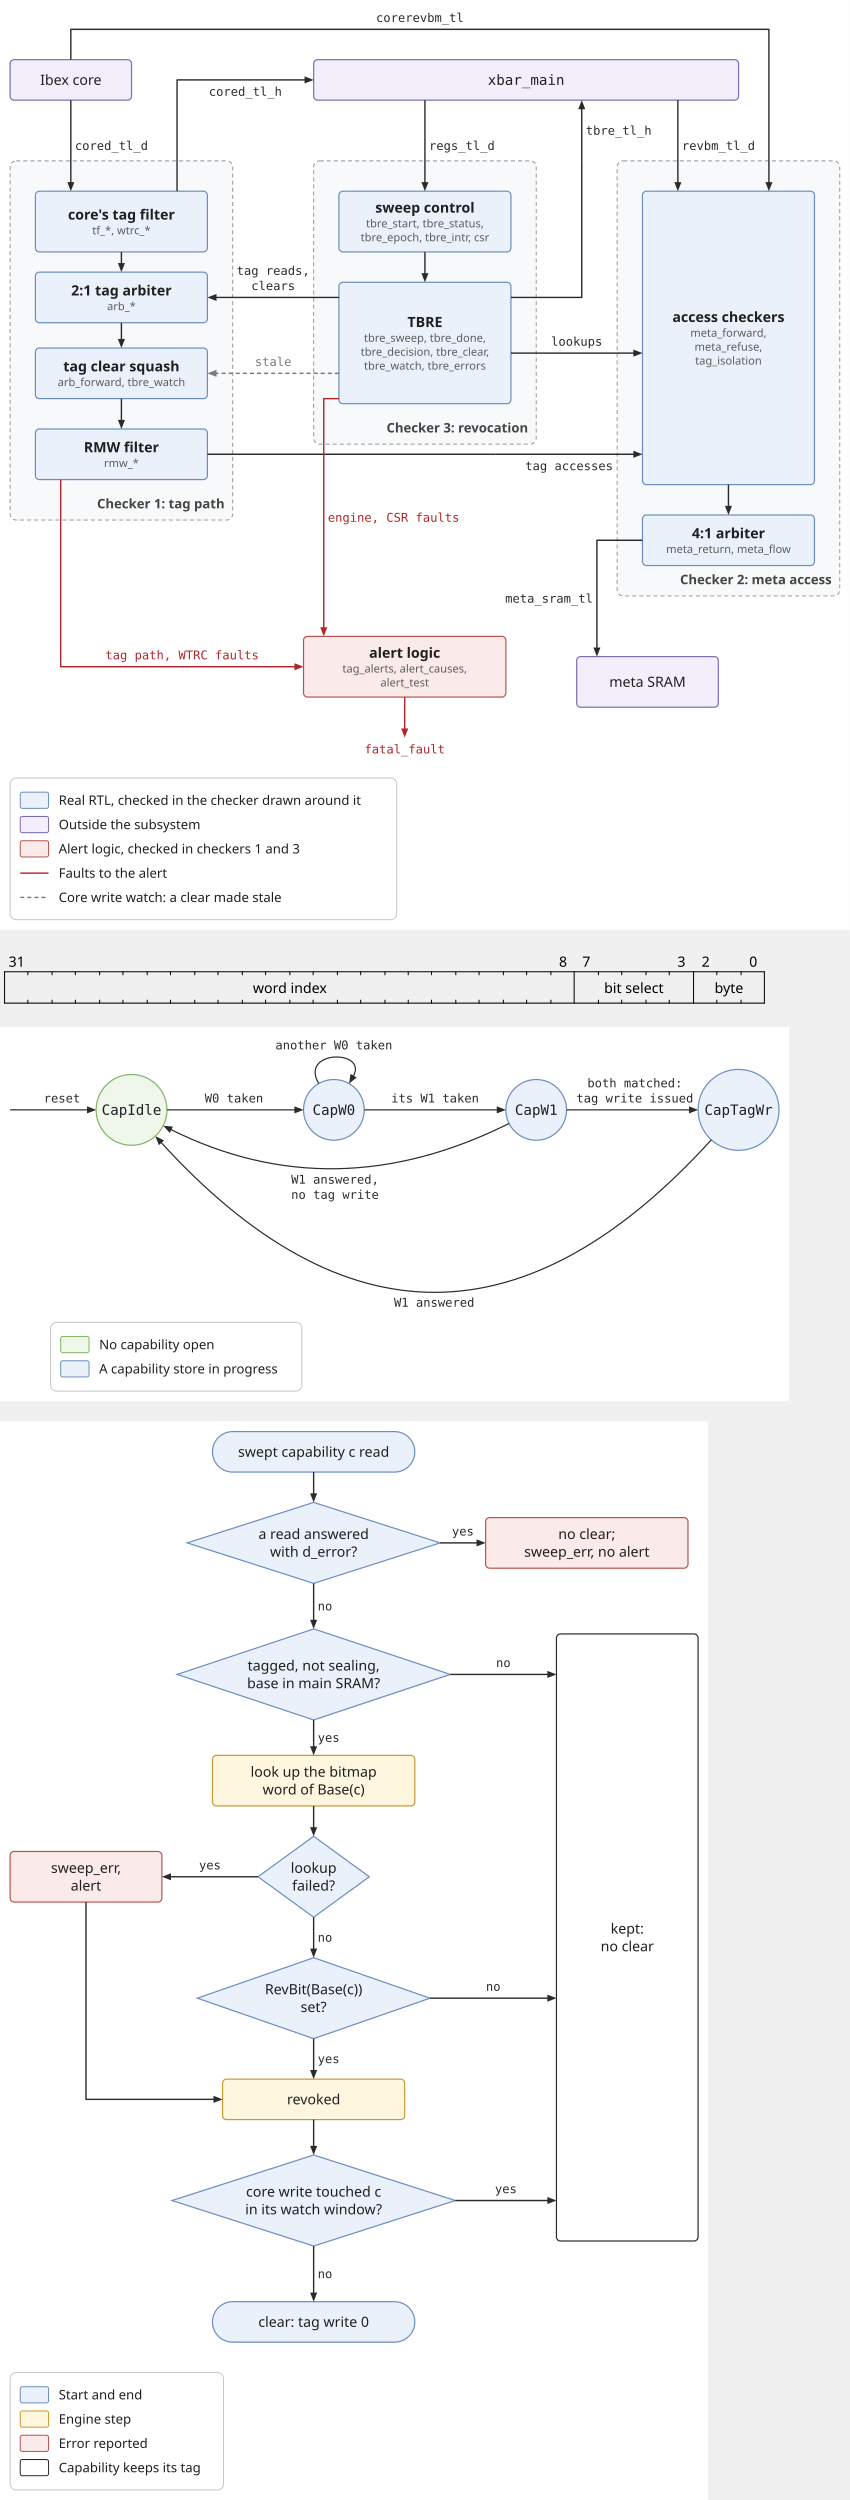
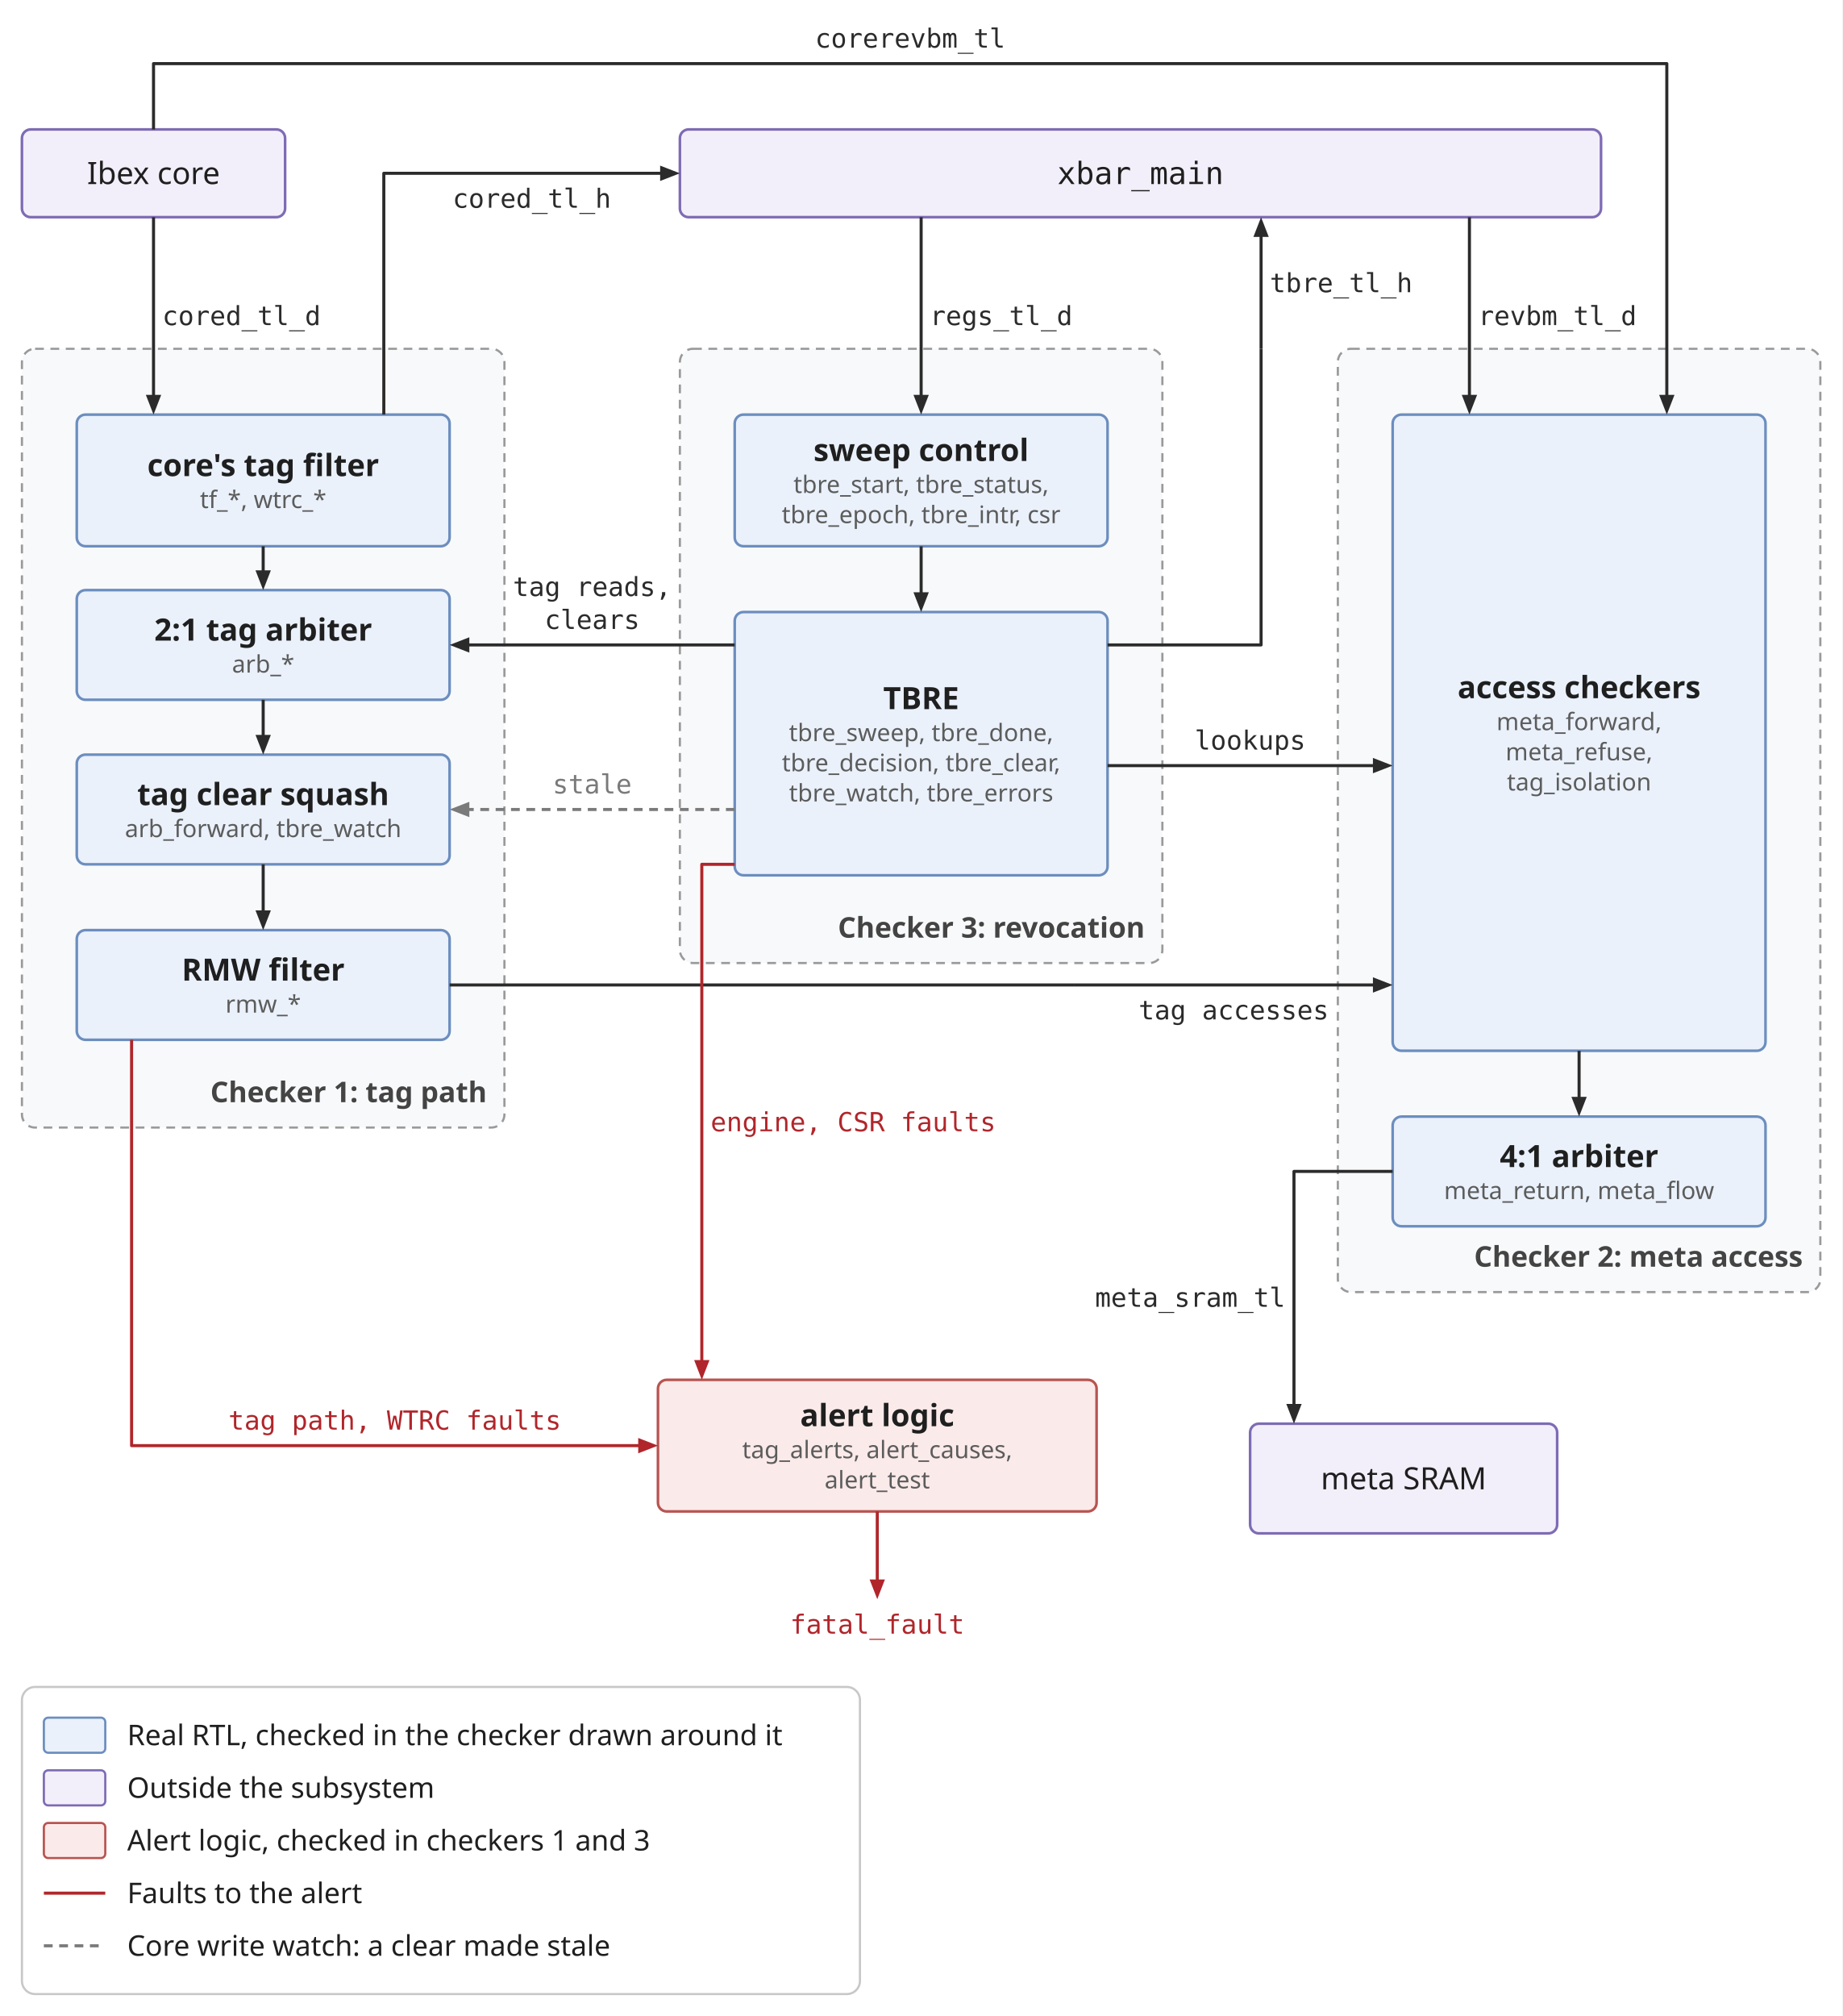
- <svg xmlns="http://www.w3.org/2000/svg" width="840" height="2471" viewBox="0 0 840 2471">
+ <svg xmlns="http://www.w3.org/2000/svg" width="840" height="919" viewBox="0 0 840 919">
  <view id="fig1" viewBox="0 0 840 919" />
-   <view id="fig2" viewBox="0 939 760 56" />
-   <view id="fig3" viewBox="0 1015 780 370" />
-   <view id="fig4" viewBox="0 1405 700 1066" />
  <svg x="0" y="0" width="840" height="919" viewBox="-10 -59 840 919" font-family="sans-serif" font-size="14" fill="#1f1f1f">
    <rect x="-10" y="-59" width="840" height="919" fill="#ffffff" />
    <rect x="0" y="100" width="220" height="355" rx="6" fill="#f8f9fa" stroke="#9a9a9a" stroke-width="1" stroke-dasharray="4 3" />
    <rect x="300" y="100" width="220" height="280" rx="6" fill="#f8f9fa" stroke="#9a9a9a" stroke-width="1" stroke-dasharray="4 3" />
    <rect x="600" y="100" width="220" height="430" rx="6" fill="#f8f9fa" stroke="#9a9a9a" stroke-width="1" stroke-dasharray="4 3" />
    <rect x="0" y="710" width="382.1" height="140" rx="6" fill="#ffffff" stroke="#c8c8c8" stroke-width="1" />
    <rect x="0" y="0" width="120" height="40" rx="4" fill="#f3effa" stroke="#7e6bb5" stroke-width="1.2" />
    <text x="60" y="24.9" font-size="14" text-anchor="middle">Ibex core</text>
    <rect x="300" y="0" width="420" height="40" rx="4" fill="#f3effa" stroke="#7e6bb5" stroke-width="1.2" />
    <text x="510" y="24.9" font-size="14" font-family="monospace" text-anchor="middle">xbar_main</text>
    <rect x="25" y="130" width="170" height="60" rx="4" fill="#eaf1fb" stroke="#6c8ebf" stroke-width="1.2" />
    <text x="110" y="158.03" font-size="14" font-weight="bold" text-anchor="middle">core's tag filter</text>
    <text x="110" y="172.6" font-size="11" fill="#5c5c5c" text-anchor="middle">tf_*, wtrc_*</text>
    <rect x="25" y="210" width="170" height="50" rx="4" fill="#eaf1fb" stroke="#6c8ebf" stroke-width="1.2" />
    <text x="110" y="233.03" font-size="14" font-weight="bold" text-anchor="middle">2:1 tag arbiter</text>
    <text x="110" y="247.6" font-size="11" fill="#5c5c5c" text-anchor="middle">arb_*</text>
    <rect x="25" y="285" width="170" height="50" rx="4" fill="#eaf1fb" stroke="#6c8ebf" stroke-width="1.2" />
    <text x="110" y="308.02" font-size="14" font-weight="bold" text-anchor="middle">tag clear squash</text>
    <text x="110" y="322.6" font-size="11" fill="#5c5c5c" text-anchor="middle">arb_forward, tbre_watch</text>
    <rect x="25" y="365" width="170" height="50" rx="4" fill="#eaf1fb" stroke="#6c8ebf" stroke-width="1.2" />
    <text x="110" y="388.02" font-size="14" font-weight="bold" text-anchor="middle">RMW filter</text>
    <text x="110" y="402.6" font-size="11" fill="#5c5c5c" text-anchor="middle">rmw_*</text>
    <rect x="325" y="130" width="170" height="60" rx="4" fill="#eaf1fb" stroke="#6c8ebf" stroke-width="1.2" />
    <text x="410" y="151.15" font-size="14" font-weight="bold" text-anchor="middle">sweep control</text>
    <text x="410" y="165.72" font-size="11" fill="#5c5c5c" text-anchor="middle">tbre_start, tbre_status,</text>
    <text x="410" y="179.47" font-size="11" fill="#5c5c5c" text-anchor="middle">tbre_epoch, tbre_intr, csr</text>
    <rect x="325" y="220" width="170" height="120" rx="4" fill="#eaf1fb" stroke="#6c8ebf" stroke-width="1.2" />
    <text x="410" y="264.27" font-size="14" font-weight="bold" text-anchor="middle">TBRE</text>
    <text x="410" y="278.85" font-size="11" fill="#5c5c5c" text-anchor="middle">tbre_sweep, tbre_done,</text>
    <text x="410" y="292.6" font-size="11" fill="#5c5c5c" text-anchor="middle">tbre_decision, tbre_clear,</text>
    <text x="410" y="306.35" font-size="11" fill="#5c5c5c" text-anchor="middle">tbre_watch, tbre_errors</text>
    <rect x="625" y="130" width="170" height="290" rx="4" fill="#eaf1fb" stroke="#6c8ebf" stroke-width="1.2" />
    <text x="710" y="259.27" font-size="14" font-weight="bold" text-anchor="middle">access checkers</text>
    <text x="710" y="273.85" font-size="11" fill="#5c5c5c" text-anchor="middle">meta_forward,</text>
    <text x="710" y="287.6" font-size="11" fill="#5c5c5c" text-anchor="middle">meta_refuse,</text>
    <text x="710" y="301.35" font-size="11" fill="#5c5c5c" text-anchor="middle">tag_isolation</text>
    <rect x="625" y="450" width="170" height="50" rx="4" fill="#eaf1fb" stroke="#6c8ebf" stroke-width="1.2" />
    <text x="710" y="473.02" font-size="14" font-weight="bold" text-anchor="middle">4:1 arbiter</text>
    <text x="710" y="487.6" font-size="11" fill="#5c5c5c" text-anchor="middle">meta_return, meta_flow</text>
    <rect x="560" y="590" width="140" height="50" rx="4" fill="#f3effa" stroke="#7e6bb5" stroke-width="1.2" />
    <text x="630" y="619.9" font-size="14" text-anchor="middle">meta SRAM</text>
    <rect x="290" y="570" width="200" height="60" rx="4" fill="#fbeaea" stroke="#b85450" stroke-width="1.2" />
    <text x="390" y="591.15" font-size="14" font-weight="bold" text-anchor="middle">alert logic</text>
    <text x="390" y="605.73" font-size="11" fill="#5c5c5c" text-anchor="middle">tag_alerts, alert_causes,</text>
    <text x="390" y="619.48" font-size="11" fill="#5c5c5c" text-anchor="middle">alert_test</text>
    <polygon points="60,130 56.5,121 63.5,121" fill="#2b2b2b" />
    <polyline points="60,40 60,122" fill="none" stroke="#2b2b2b" stroke-width="1.4" stroke-linejoin="round" />
    <polygon points="300,20 291,23.5 291,16.5" fill="#2b2b2b" />
    <polyline points="165,130 165,20 292,20" fill="none" stroke="#2b2b2b" stroke-width="1.4" stroke-linejoin="round" />
    <polygon points="110,210 106.5,201 113.5,201" fill="#2b2b2b" />
    <polyline points="110,190 110,202" fill="none" stroke="#2b2b2b" stroke-width="1.4" stroke-linejoin="round" />
    <polygon points="110,285 106.5,276 113.5,276" fill="#2b2b2b" />
    <polyline points="110,260 110,277" fill="none" stroke="#2b2b2b" stroke-width="1.4" stroke-linejoin="round" />
    <polygon points="110,365 106.5,356 113.5,356" fill="#2b2b2b" />
    <polyline points="110,335 110,357" fill="none" stroke="#2b2b2b" stroke-width="1.4" stroke-linejoin="round" />
    <polygon points="410,130 406.5,121 413.5,121" fill="#2b2b2b" />
    <polyline points="410,40 410,122" fill="none" stroke="#2b2b2b" stroke-width="1.4" stroke-linejoin="round" />
    <polygon points="410,220 406.5,211 413.5,211" fill="#2b2b2b" />
    <polyline points="410,190 410,212" fill="none" stroke="#2b2b2b" stroke-width="1.4" stroke-linejoin="round" />
    <polyline points="495,235 565,235 565,100" fill="none" stroke="#2b2b2b" stroke-width="1.4" stroke-linejoin="round" />
    <polygon points="565,40 568.5,49 561.5,49" fill="#2b2b2b" />
    <polyline points="565,100 565,48" fill="none" stroke="#2b2b2b" stroke-width="1.4" stroke-linejoin="round" />
    <polygon points="195,235 204,231.5 204,238.5" fill="#2b2b2b" />
    <polyline points="325,235 203,235" fill="none" stroke="#2b2b2b" stroke-width="1.4" stroke-linejoin="round" />
    <polygon points="195,310 204,306.5 204,313.5" fill="#7a7a7a" />
    <polyline points="325,310 203,310" fill="none" stroke="#7a7a7a" stroke-width="1.4" stroke-dasharray="4 3" stroke-linejoin="round" />
    <polygon points="750,130 746.5,121 753.5,121" fill="#2b2b2b" />
    <polyline points="60,0 60,-30 750,-30 750,122" fill="none" stroke="#2b2b2b" stroke-width="1.4" stroke-linejoin="round" />
    <polygon points="660,130 656.5,121 663.5,121" fill="#2b2b2b" />
    <polyline points="660,40 660,122" fill="none" stroke="#2b2b2b" stroke-width="1.4" stroke-linejoin="round" />
    <polygon points="625,290 616,293.5 616,286.5" fill="#2b2b2b" />
    <polyline points="495,290 617,290" fill="none" stroke="#2b2b2b" stroke-width="1.4" stroke-linejoin="round" />
    <polyline points="195,390 480,390" fill="none" stroke="#2b2b2b" stroke-width="1.4" stroke-linejoin="round" />
    <polygon points="625,390 616,393.5 616,386.5" fill="#2b2b2b" />
    <polyline points="480,390 617,390" fill="none" stroke="#2b2b2b" stroke-width="1.4" stroke-linejoin="round" />
    <polygon points="710,450 706.5,441 713.5,441" fill="#2b2b2b" />
    <polyline points="710,420 710,442" fill="none" stroke="#2b2b2b" stroke-width="1.4" stroke-linejoin="round" />
    <polygon points="580,590 576.5,581 583.5,581" fill="#2b2b2b" />
    <polyline points="625,475 580,475 580,582" fill="none" stroke="#2b2b2b" stroke-width="1.4" stroke-linejoin="round" />
    <polygon points="310,570 306.5,561 313.5,561" fill="#b0262b" />
    <polyline points="325,335 310,335 310,562" fill="none" stroke="#b0262b" stroke-width="1.4" stroke-linejoin="round" />
    <polygon points="290,600 281,603.5 281,596.5" fill="#b0262b" />
    <polyline points="50,415 50,600 282,600" fill="none" stroke="#b0262b" stroke-width="1.4" stroke-linejoin="round" />
    <polygon points="390,670 386.5,661 393.5,661" fill="#b0262b" />
    <polyline points="390,630 390,662" fill="none" stroke="#b0262b" stroke-width="1.4" stroke-linejoin="round" />
    <rect x="10" y="724" width="28" height="16" rx="2" fill="#eaf1fb" stroke="#6c8ebf" stroke-width="1" />
    <rect x="10" y="748" width="28" height="16" rx="2" fill="#f3effa" stroke="#7e6bb5" stroke-width="1" />
    <rect x="10" y="772" width="28" height="16" rx="2" fill="#fbeaea" stroke="#b85450" stroke-width="1" />
    <line x1="10" y1="804" x2="38" y2="804" fill="none" stroke="#b0262b" stroke-width="1.4" />
    <line x1="10" y1="828" x2="38" y2="828" fill="none" stroke="#7a7a7a" stroke-width="1.4" stroke-dasharray="4 3" />
    <text x="212" y="443.43" font-size="13" font-weight="bold" fill="#444444" text-anchor="end">Checker 1: tag path</text>
    <text x="512" y="368.43" font-size="13" font-weight="bold" fill="#444444" text-anchor="end">Checker 3: revocation</text>
    <text x="812" y="518.42" font-size="13" font-weight="bold" fill="#444444" text-anchor="end">Checker 2: meta access</text>
    <text x="64" y="89.2" font-size="12" font-family="monospace" fill="#2b2b2b">cored_tl_d</text>
    <text x="232.5" y="35.7" font-size="12" font-family="monospace" fill="#2b2b2b" text-anchor="middle">cored_tl_h</text>
    <text x="414" y="89.2" font-size="12" font-family="monospace" fill="#2b2b2b">regs_tl_d</text>
    <text x="569" y="74.2" font-size="12" font-family="monospace" fill="#2b2b2b">tbre_tl_h</text>
    <text x="260" y="212.7" font-size="12" font-family="monospace" fill="#2b2b2b" text-anchor="middle">tag reads,</text>
    <text x="260" y="227.7" font-size="12" font-family="monospace" fill="#2b2b2b" text-anchor="middle">clears</text>
    <text x="260" y="302.7" font-size="12" font-family="monospace" fill="#7a7a7a" text-anchor="middle">stale</text>
    <text x="405" y="-37.3" font-size="12" font-family="monospace" fill="#2b2b2b" text-anchor="middle">corerevbm_tl</text>
    <text x="664" y="89.2" font-size="12" font-family="monospace" fill="#2b2b2b">revbm_tl_d</text>
    <text x="560" y="282.7" font-size="12" font-family="monospace" fill="#2b2b2b" text-anchor="middle">lookups</text>
    <text x="552.5" y="405.7" font-size="12" font-family="monospace" fill="#2b2b2b" text-anchor="middle">tag accesses</text>
    <text x="576" y="536.7" font-size="12" font-family="monospace" fill="#2b2b2b" text-anchor="end">meta_sram_tl</text>
    <text x="314" y="456.7" font-size="12" font-family="monospace" fill="#b0262b">engine, CSR faults</text>
    <text x="170" y="592.7" font-size="12" font-family="monospace" fill="#b0262b" text-anchor="middle">tag path, WTRC faults</text>
    <text x="390" y="685.7" font-size="12" font-family="monospace" fill="#b0262b" text-anchor="middle">fatal_fault</text>
    <text x="48" y="736.55" font-size="13">Real RTL, checked in the checker drawn around it</text>
    <text x="48" y="760.55" font-size="13">Outside the subsystem</text>
    <text x="48" y="784.55" font-size="13">Alert logic, checked in checkers 1 and 3</text>
    <text x="48" y="808.55" font-size="13">Faults to the alert</text>
    <text x="48" y="832.55" font-size="13">Core write watch: a clear made stale</text>
  </svg>
-   <svg x="0" y="939" width="760" height="56" viewBox="0 0 760 56" class="WaveDrom">
-     <g transform="translate(0.5,0.5)" text-anchor="middle" font-size="14" font-family="sans-serif" font-weight="normal">
-       <g transform="translate(4,21)">
-         <g stroke="black" stroke-width="1" stroke-linecap="round">
-           <line x2="751" />
-           <line y2="31" />
-           <line x2="751" y1="31" y2="31" />
-           <line x1="751" x2="751" y2="31" />
-           <line x1="728" x2="728" y2="3" />
-           <line x1="728" x2="728" y1="31" y2="28" />
-           <line x1="704" x2="704" y2="3" />
-           <line x1="704" x2="704" y1="31" y2="28" />
-           <line x1="681" x2="681" y2="31" />
-           <line x1="657" x2="657" y2="3" />
-           <line x1="657" x2="657" y1="31" y2="28" />
-           <line x1="634" x2="634" y2="3" />
-           <line x1="634" x2="634" y1="31" y2="28" />
-           <line x1="610" x2="610" y2="3" />
-           <line x1="610" x2="610" y1="31" y2="28" />
-           <line x1="587" x2="587" y2="3" />
-           <line x1="587" x2="587" y1="31" y2="28" />
-           <line x1="563" x2="563" y2="31" />
-           <line x1="540" x2="540" y2="3" />
-           <line x1="540" x2="540" y1="31" y2="28" />
-           <line x1="516" x2="516" y2="3" />
-           <line x1="516" x2="516" y1="31" y2="28" />
-           <line x1="493" x2="493" y2="3" />
-           <line x1="493" x2="493" y1="31" y2="28" />
-           <line x1="469" x2="469" y2="3" />
-           <line x1="469" x2="469" y1="31" y2="28" />
-           <line x1="446" x2="446" y2="3" />
-           <line x1="446" x2="446" y1="31" y2="28" />
-           <line x1="422" x2="422" y2="3" />
-           <line x1="422" x2="422" y1="31" y2="28" />
-           <line x1="399" x2="399" y2="3" />
-           <line x1="399" x2="399" y1="31" y2="28" />
-           <line x1="376" x2="376" y2="3" />
-           <line x1="376" x2="376" y1="31" y2="28" />
-           <line x1="352" x2="352" y2="3" />
-           <line x1="352" x2="352" y1="31" y2="28" />
-           <line x1="329" x2="329" y2="3" />
-           <line x1="329" x2="329" y1="31" y2="28" />
-           <line x1="305" x2="305" y2="3" />
-           <line x1="305" x2="305" y1="31" y2="28" />
-           <line x1="282" x2="282" y2="3" />
-           <line x1="282" x2="282" y1="31" y2="28" />
-           <line x1="258" x2="258" y2="3" />
-           <line x1="258" x2="258" y1="31" y2="28" />
-           <line x1="235" x2="235" y2="3" />
-           <line x1="235" x2="235" y1="31" y2="28" />
-           <line x1="211" x2="211" y2="3" />
-           <line x1="211" x2="211" y1="31" y2="28" />
-           <line x1="188" x2="188" y2="3" />
-           <line x1="188" x2="188" y1="31" y2="28" />
-           <line x1="164" x2="164" y2="3" />
-           <line x1="164" x2="164" y1="31" y2="28" />
-           <line x1="141" x2="141" y2="3" />
-           <line x1="141" x2="141" y1="31" y2="28" />
-           <line x1="117" x2="117" y2="3" />
-           <line x1="117" x2="117" y1="31" y2="28" />
-           <line x1="94" x2="94" y2="3" />
-           <line x1="94" x2="94" y1="31" y2="28" />
-           <line x1="70" x2="70" y2="3" />
-           <line x1="70" x2="70" y1="31" y2="28" />
-           <line x1="47" x2="47" y2="3" />
-           <line x1="47" x2="47" y1="31" y2="28" />
-           <line x1="23" x2="23" y2="3" />
-           <line x1="23" x2="23" y1="31" y2="28" />
-         </g>
-         <g>
-           <g />
-           <g transform="translate(12,-11)">
-             <g transform="translate(728)">
-               <text y="6">0</text>
-             </g>
-             <g transform="translate(681)">
-               <text y="6">2</text>
-             </g>
-             <g transform="translate(657)">
-               <text y="6">3</text>
-             </g>
-             <g transform="translate(563)">
-               <text y="6">7</text>
-             </g>
-             <g transform="translate(540)">
-               <text y="6">8</text>
-             </g>
-             <g transform="translate(0)">
-               <text y="6">31</text>
-             </g>
-           </g>
-           <g transform="translate(12,15)">
-             <g transform="translate(704)">
-               <text y="6">
-                 <tspan>byte</tspan>
-               </text>
-             </g>
-             <g transform="translate(610)">
-               <text y="6">
-                 <tspan>bit select</tspan>
-               </text>
-             </g>
-             <g transform="translate(270)">
-               <text y="6">
-                 <tspan>word index</tspan>
-               </text>
-             </g>
-           </g>
-           <g transform="translate(12,39)" />
-         </g>
-       </g>
-     </g>
-   </svg>
-   <svg x="0" y="1015" width="780" height="370" viewBox="-50 38 780 370" font-family="sans-serif" font-size="14" fill="#1f1f1f">
-     <rect x="-50" y="38" width="780" height="370" fill="#ffffff" />
-     <rect x="0" y="330" width="248.37" height="68" rx="6" fill="#ffffff" stroke="#c8c8c8" stroke-width="1" />
-     <circle cx="80" cy="120" r="35" fill="#eef7ea" stroke="#82b366" stroke-width="1.2" />
-     <text x="80" y="124.9" font-size="14" font-family="monospace" text-anchor="middle">CapIdle</text>
-     <circle cx="280" cy="120" r="30" fill="#eaf1fb" stroke="#6c8ebf" stroke-width="1.2" />
-     <text x="280" y="124.9" font-size="14" font-family="monospace" text-anchor="middle">CapW0</text>
-     <circle cx="480" cy="120" r="30" fill="#eaf1fb" stroke="#6c8ebf" stroke-width="1.2" />
-     <text x="480" y="124.9" font-size="14" font-family="monospace" text-anchor="middle">CapW1</text>
-     <circle cx="680" cy="120" r="40" fill="#eaf1fb" stroke="#6c8ebf" stroke-width="1.2" />
-     <text x="680" y="124.9" font-size="14" font-family="monospace" text-anchor="middle">CapTagWr</text>
-     <path d="M -40 120 Q 20 120 37 120" fill="none" stroke="#2b2b2b" stroke-width="1.2" />
-     <polygon points="45,120 36,123.5 36,116.5" fill="#2b2b2b" />
-     <path d="M 115 120 Q 180 120 242 120" fill="none" stroke="#2b2b2b" stroke-width="1.2" />
-     <polygon points="250,120 241,123.5 241,116.5" fill="#2b2b2b" />
-     <path d="M 310 120 Q 380 120 442 120" fill="none" stroke="#2b2b2b" stroke-width="1.2" />
-     <polygon points="450,120 441,123.5 441,116.5" fill="#2b2b2b" />
-     <path d="M 510 120 Q 580 120 632 120" fill="none" stroke="#2b2b2b" stroke-width="1.2" />
-     <polygon points="640,120 631,123.5 631,116.5" fill="#2b2b2b" />
-     <path d="M 453.17 133.42 Q 280 220 118.46 139.23" fill="none" stroke="#2b2b2b" stroke-width="1.2" />
-     <polygon points="111.3,135.65 120.92,136.55 117.79,142.81" fill="#2b2b2b" />
-     <path d="M 653.09 149.6 Q 380 450 108.92 151.82" fill="none" stroke="#2b2b2b" stroke-width="1.2" />
-     <polygon points="103.54,145.9 112.19,150.2 107.01,154.91" fill="#2b2b2b" />
-     <path d="M 265 94.02 C 245.5 60.24 314.5 60.24 299 87.09" fill="none" stroke="#2b2b2b" stroke-width="1.2" />
-     <polygon points="295,94.02 296.47,84.48 302.53,87.98" fill="#2b2b2b" />
-     <rect x="10" y="344" width="28" height="16" rx="2" fill="#eef7ea" stroke="#82b366" stroke-width="1" />
-     <rect x="10" y="368" width="28" height="16" rx="2" fill="#eaf1fb" stroke="#6c8ebf" stroke-width="1" />
-     <text x="11.25" y="112.7" font-size="12" font-family="monospace" fill="#2b2b2b" text-anchor="middle">reset</text>
-     <text x="181.25" y="112.7" font-size="12" font-family="monospace" fill="#2b2b2b" text-anchor="middle">W0 taken</text>
-     <text x="380" y="112.7" font-size="12" font-family="monospace" fill="#2b2b2b" text-anchor="middle">its W1 taken</text>
-     <text x="577.5" y="97.7" font-size="12" font-family="monospace" fill="#2b2b2b" text-anchor="middle">both matched:</text>
-     <text x="577.5" y="112.7" font-size="12" font-family="monospace" fill="#2b2b2b" text-anchor="middle">tag write issued</text>
-     <text x="281.12" y="192.97" font-size="12" font-family="monospace" fill="#2b2b2b" text-anchor="middle">W1 answered,</text>
-     <text x="281.12" y="207.97" font-size="12" font-family="monospace" fill="#2b2b2b" text-anchor="middle">no tag write</text>
-     <text x="379.16" y="314.57" font-size="12" font-family="monospace" fill="#2b2b2b" text-anchor="middle">W1 answered</text>
-     <text x="280" y="60.2" font-size="12" font-family="monospace" fill="#2b2b2b" text-anchor="middle">another W0 taken</text>
-     <text x="48" y="356.55" font-size="13">No capability open</text>
-     <text x="48" y="380.55" font-size="13">A capability store in progress</text>
-   </svg>
-   <svg x="0" y="1405" width="700" height="1066" viewBox="-10 -10 700 1066" font-family="sans-serif" font-size="14" fill="#1f1f1f">
-     <rect x="-10" y="-10" width="700" height="1066" fill="#ffffff" />
-     <rect x="0" y="930" width="210.91" height="116" rx="6" fill="#ffffff" stroke="#c8c8c8" stroke-width="1" />
-     <rect x="200" y="0" width="200" height="40" rx="20" fill="#eaf1fb" stroke="#6c8ebf" stroke-width="1.2" />
-     <text x="300" y="24.9" font-size="14" text-anchor="middle">swept capability c read</text>
-     <polygon points="300,70 425,110 300,150 175,110" fill="#eaf1fb" stroke="#6c8ebf" stroke-width="1.2" />
-     <text x="300" y="106.15" font-size="14" text-anchor="middle">a read answered</text>
-     <text x="300" y="123.65" font-size="14" text-anchor="middle">with d_error?</text>
-     <rect x="470" y="85" width="200" height="50" rx="4" fill="#fbeaea" stroke="#b85450" stroke-width="1.2" />
-     <text x="570" y="106.15" font-size="14" text-anchor="middle">no clear;</text>
-     <text x="570" y="123.65" font-size="14" text-anchor="middle">sweep_err, no alert</text>
-     <polygon points="300,195 435,240 300,285 165,240" fill="#eaf1fb" stroke="#6c8ebf" stroke-width="1.2" />
-     <text x="300" y="236.15" font-size="14" text-anchor="middle">tagged, not sealing,</text>
-     <text x="300" y="253.65" font-size="14" text-anchor="middle">base in main SRAM?</text>
-     <rect x="200" y="320" width="200" height="50" rx="4" fill="#fff6e0" stroke="#c99a2e" stroke-width="1.2" />
-     <text x="300" y="341.15" font-size="14" text-anchor="middle">look up the bitmap</text>
-     <text x="300" y="358.65" font-size="14" text-anchor="middle">word of Base(c)</text>
-     <polygon points="300,400 355,440 300,480 245,440" fill="#eaf1fb" stroke="#6c8ebf" stroke-width="1.2" />
-     <text x="300" y="436.15" font-size="14" text-anchor="middle">lookup</text>
-     <text x="300" y="453.65" font-size="14" text-anchor="middle">failed?</text>
-     <rect x="0" y="415" width="150" height="50" rx="4" fill="#fbeaea" stroke="#b85450" stroke-width="1.2" />
-     <text x="75" y="436.15" font-size="14" text-anchor="middle">sweep_err,</text>
-     <text x="75" y="453.65" font-size="14" text-anchor="middle">alert</text>
-     <polygon points="300,520 415,560 300,600 185,560" fill="#eaf1fb" stroke="#6c8ebf" stroke-width="1.2" />
-     <text x="300" y="556.15" font-size="14" text-anchor="middle">RevBit(Base(c))</text>
-     <text x="300" y="573.65" font-size="14" text-anchor="middle">set?</text>
-     <rect x="210" y="640" width="180" height="40" rx="4" fill="#fff6e0" stroke="#c99a2e" stroke-width="1.2" />
-     <text x="300" y="664.9" font-size="14" text-anchor="middle">revoked</text>
-     <polygon points="300,715 440,760 300,805 160,760" fill="#eaf1fb" stroke="#6c8ebf" stroke-width="1.2" />
-     <text x="300" y="756.15" font-size="14" text-anchor="middle">core write touched c</text>
-     <text x="300" y="773.65" font-size="14" text-anchor="middle">in its watch window?</text>
-     <rect x="200" y="860" width="200" height="40" rx="20" fill="#eaf1fb" stroke="#6c8ebf" stroke-width="1.2" />
-     <text x="300" y="884.9" font-size="14" text-anchor="middle">clear: tag write 0</text>
-     <rect x="540" y="200" width="140" height="600" rx="4" fill="#ffffff" stroke="#2b2b2b" stroke-width="1.2" />
-     <text x="610" y="496.15" font-size="14" text-anchor="middle">kept:</text>
-     <text x="610" y="513.65" font-size="14" text-anchor="middle">no clear</text>
-     <polygon points="300,70 296.5,61 303.5,61" fill="#2b2b2b" />
-     <polyline points="300,40 300,62" fill="none" stroke="#2b2b2b" stroke-width="1.4" stroke-linejoin="round" />
-     <polygon points="470,110 461,113.5 461,106.5" fill="#2b2b2b" />
-     <polyline points="425,110 462,110" fill="none" stroke="#2b2b2b" stroke-width="1.4" stroke-linejoin="round" />
-     <polygon points="300,195 296.5,186 303.5,186" fill="#2b2b2b" />
-     <polyline points="300,150 300,187" fill="none" stroke="#2b2b2b" stroke-width="1.4" stroke-linejoin="round" />
-     <polygon points="540,240 531,243.5 531,236.5" fill="#2b2b2b" />
-     <polyline points="435,240 532,240" fill="none" stroke="#2b2b2b" stroke-width="1.4" stroke-linejoin="round" />
-     <polygon points="300,320 296.5,311 303.5,311" fill="#2b2b2b" />
-     <polyline points="300,285 300,312" fill="none" stroke="#2b2b2b" stroke-width="1.4" stroke-linejoin="round" />
-     <polygon points="300,400 296.5,391 303.5,391" fill="#2b2b2b" />
-     <polyline points="300,370 300,392" fill="none" stroke="#2b2b2b" stroke-width="1.4" stroke-linejoin="round" />
-     <polygon points="150,440 159,436.5 159,443.5" fill="#2b2b2b" />
-     <polyline points="245,440 158,440" fill="none" stroke="#2b2b2b" stroke-width="1.4" stroke-linejoin="round" />
-     <polygon points="300,520 296.5,511 303.5,511" fill="#2b2b2b" />
-     <polyline points="300,480 300,512" fill="none" stroke="#2b2b2b" stroke-width="1.4" stroke-linejoin="round" />
-     <polygon points="210,660 201,663.5 201,656.5" fill="#2b2b2b" />
-     <polyline points="75,465 75,660 202,660" fill="none" stroke="#2b2b2b" stroke-width="1.4" stroke-linejoin="round" />
-     <polygon points="540,560 531,563.5 531,556.5" fill="#2b2b2b" />
-     <polyline points="415,560 532,560" fill="none" stroke="#2b2b2b" stroke-width="1.4" stroke-linejoin="round" />
-     <polygon points="300,640 296.5,631 303.5,631" fill="#2b2b2b" />
-     <polyline points="300,600 300,632" fill="none" stroke="#2b2b2b" stroke-width="1.4" stroke-linejoin="round" />
-     <polygon points="300,715 296.5,706 303.5,706" fill="#2b2b2b" />
-     <polyline points="300,680 300,707" fill="none" stroke="#2b2b2b" stroke-width="1.4" stroke-linejoin="round" />
-     <polygon points="540,760 531,763.5 531,756.5" fill="#2b2b2b" />
-     <polyline points="440,760 532,760" fill="none" stroke="#2b2b2b" stroke-width="1.4" stroke-linejoin="round" />
-     <polygon points="300,860 296.5,851 303.5,851" fill="#2b2b2b" />
-     <polyline points="300,805 300,852" fill="none" stroke="#2b2b2b" stroke-width="1.4" stroke-linejoin="round" />
-     <rect x="10" y="944" width="28" height="16" rx="2" fill="#eaf1fb" stroke="#6c8ebf" stroke-width="1" />
-     <rect x="10" y="968" width="28" height="16" rx="2" fill="#fff6e0" stroke="#c99a2e" stroke-width="1" />
-     <rect x="10" y="992" width="28" height="16" rx="2" fill="#fbeaea" stroke="#b85450" stroke-width="1" />
-     <rect x="10" y="1016" width="28" height="16" rx="2" fill="#ffffff" stroke="#2b2b2b" stroke-width="1" />
-     <text x="447.5" y="102.7" font-size="12" font-family="monospace" fill="#2b2b2b" text-anchor="middle">yes</text>
-     <text x="304" y="176.7" font-size="12" font-family="monospace" fill="#2b2b2b">no</text>
-     <text x="487.5" y="232.7" font-size="12" font-family="monospace" fill="#2b2b2b" text-anchor="middle">no</text>
-     <text x="304" y="306.7" font-size="12" font-family="monospace" fill="#2b2b2b">yes</text>
-     <text x="197.5" y="432.7" font-size="12" font-family="monospace" fill="#2b2b2b" text-anchor="middle">yes</text>
-     <text x="304" y="504.2" font-size="12" font-family="monospace" fill="#2b2b2b">no</text>
-     <text x="477.5" y="552.7" font-size="12" font-family="monospace" fill="#2b2b2b" text-anchor="middle">no</text>
-     <text x="304" y="624.2" font-size="12" font-family="monospace" fill="#2b2b2b">yes</text>
-     <text x="490" y="752.7" font-size="12" font-family="monospace" fill="#2b2b2b" text-anchor="middle">yes</text>
-     <text x="304" y="836.7" font-size="12" font-family="monospace" fill="#2b2b2b">no</text>
-     <text x="48" y="956.55" font-size="13">Start and end</text>
-     <text x="48" y="980.55" font-size="13">Engine step</text>
-     <text x="48" y="1004.55" font-size="13">Error reported</text>
-     <text x="48" y="1028.55" font-size="13">Capability keeps its tag</text>
-   </svg>
</svg>
